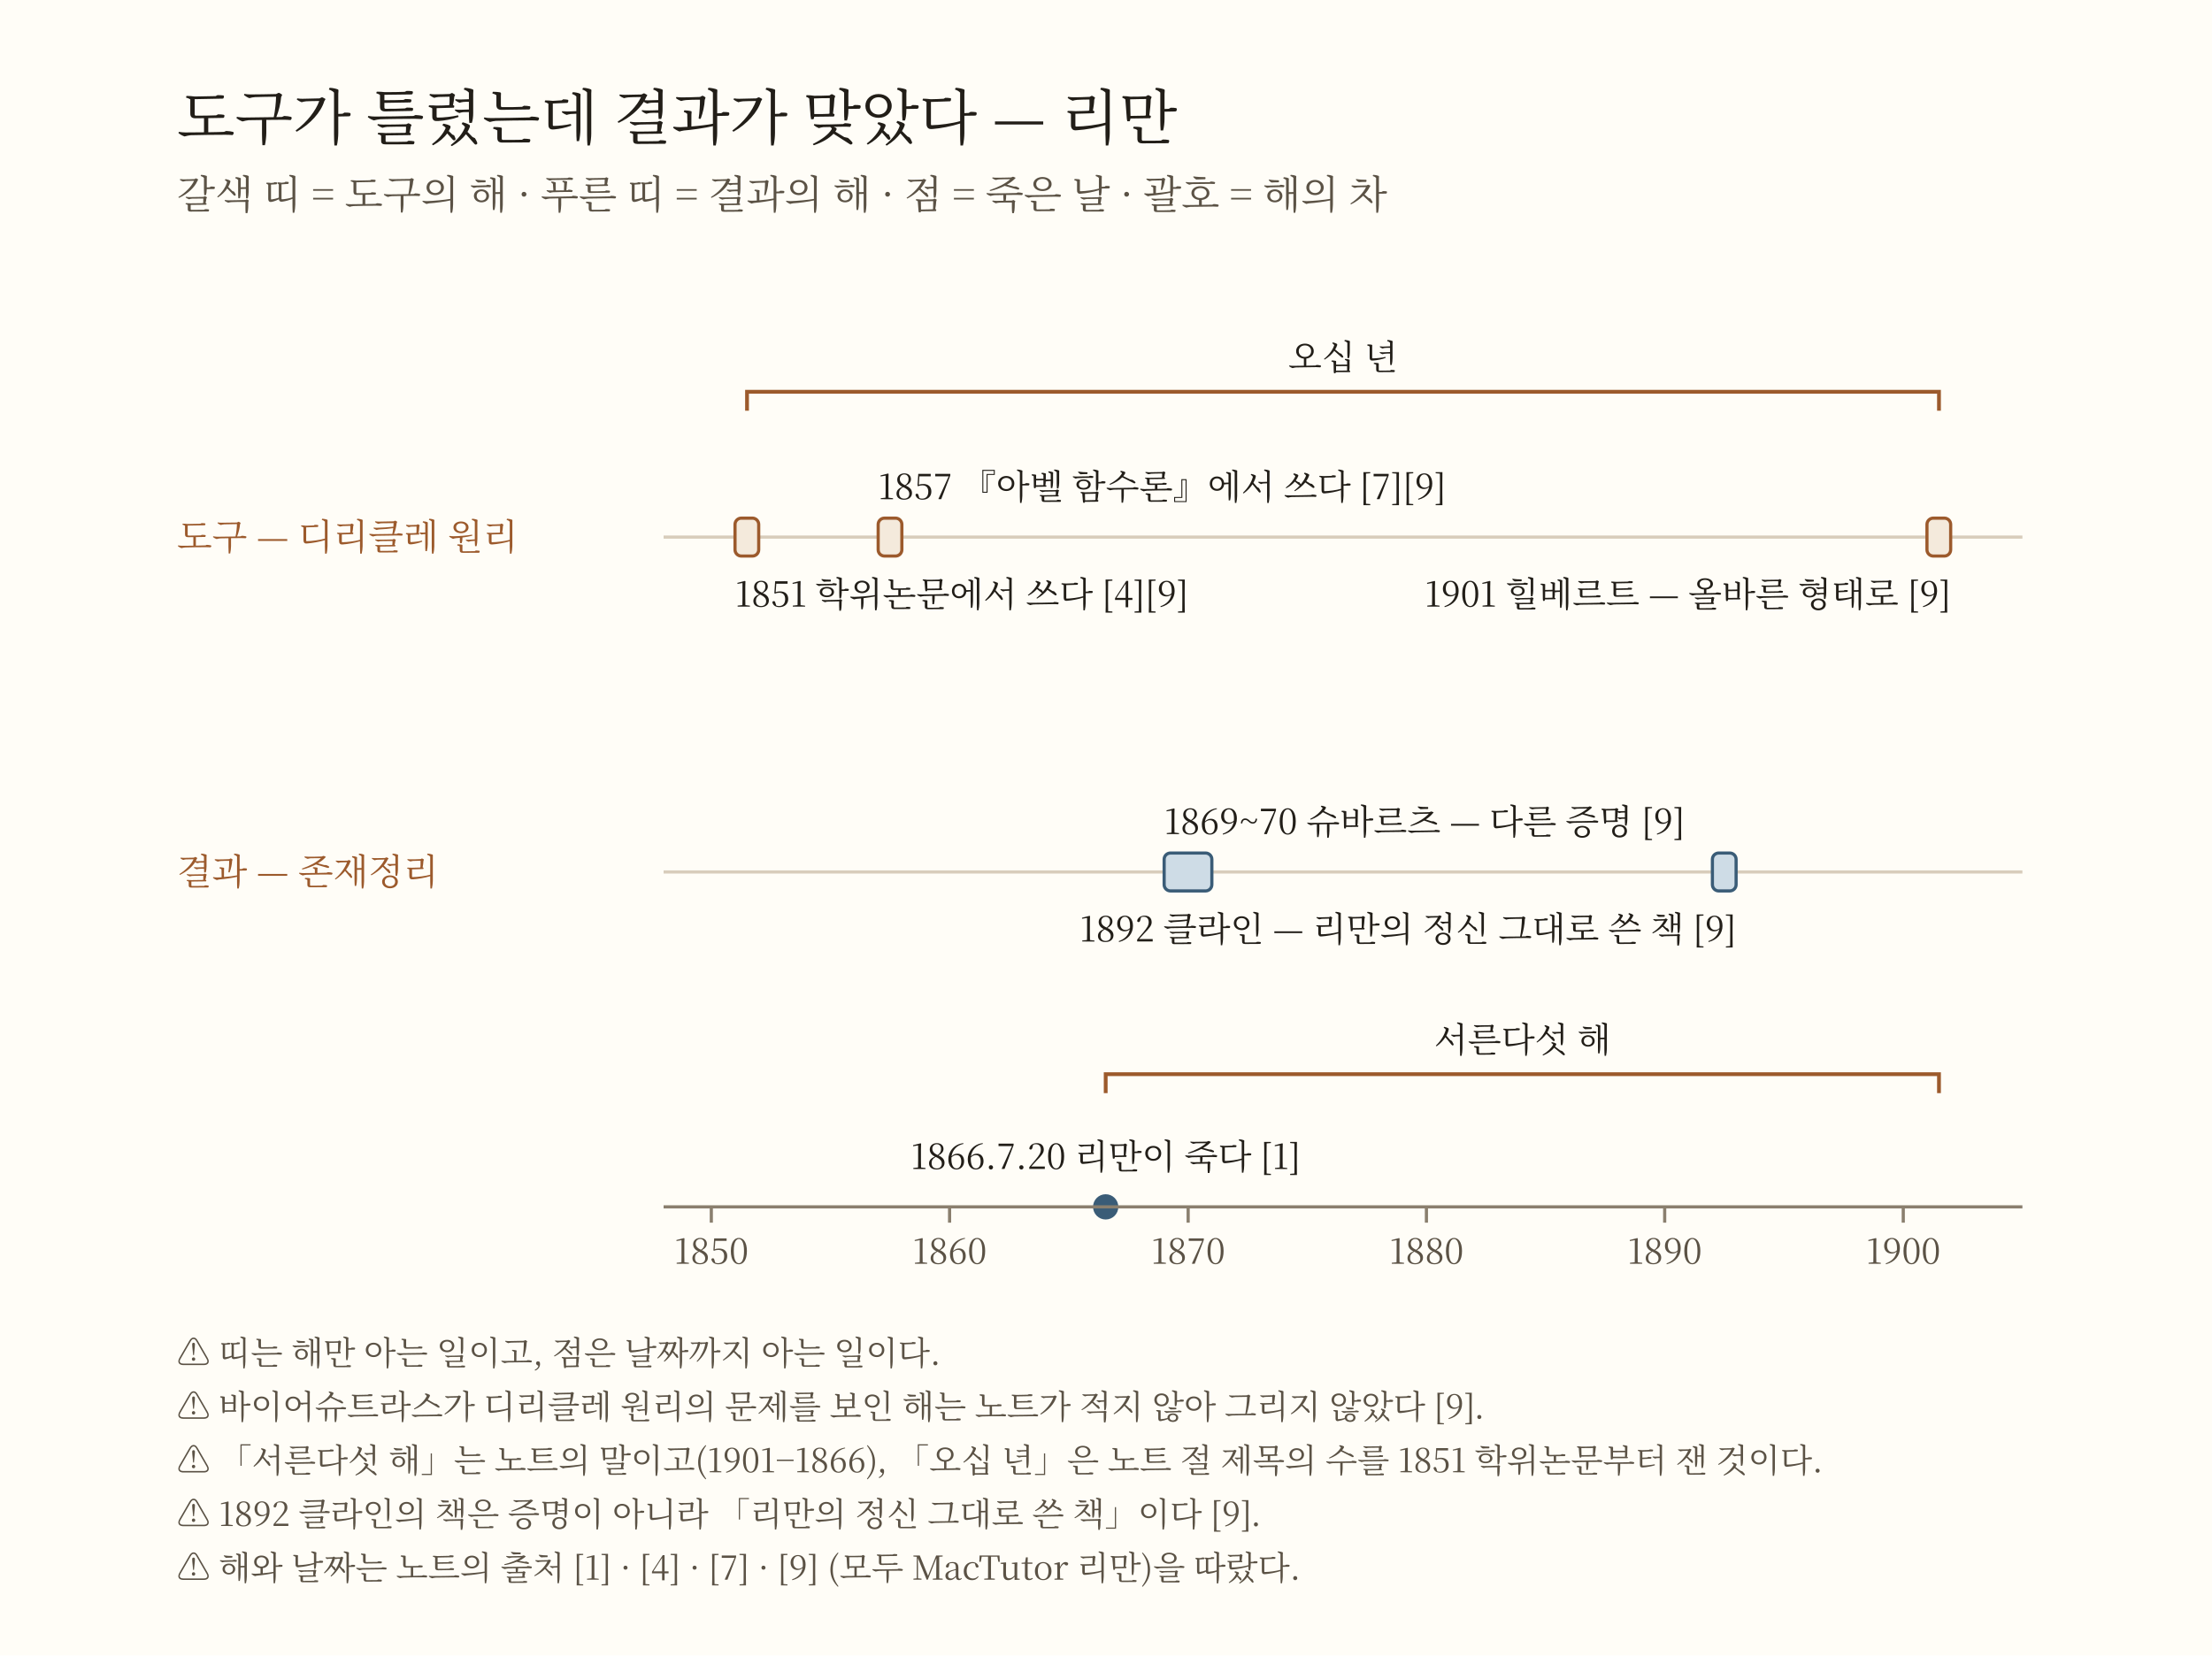
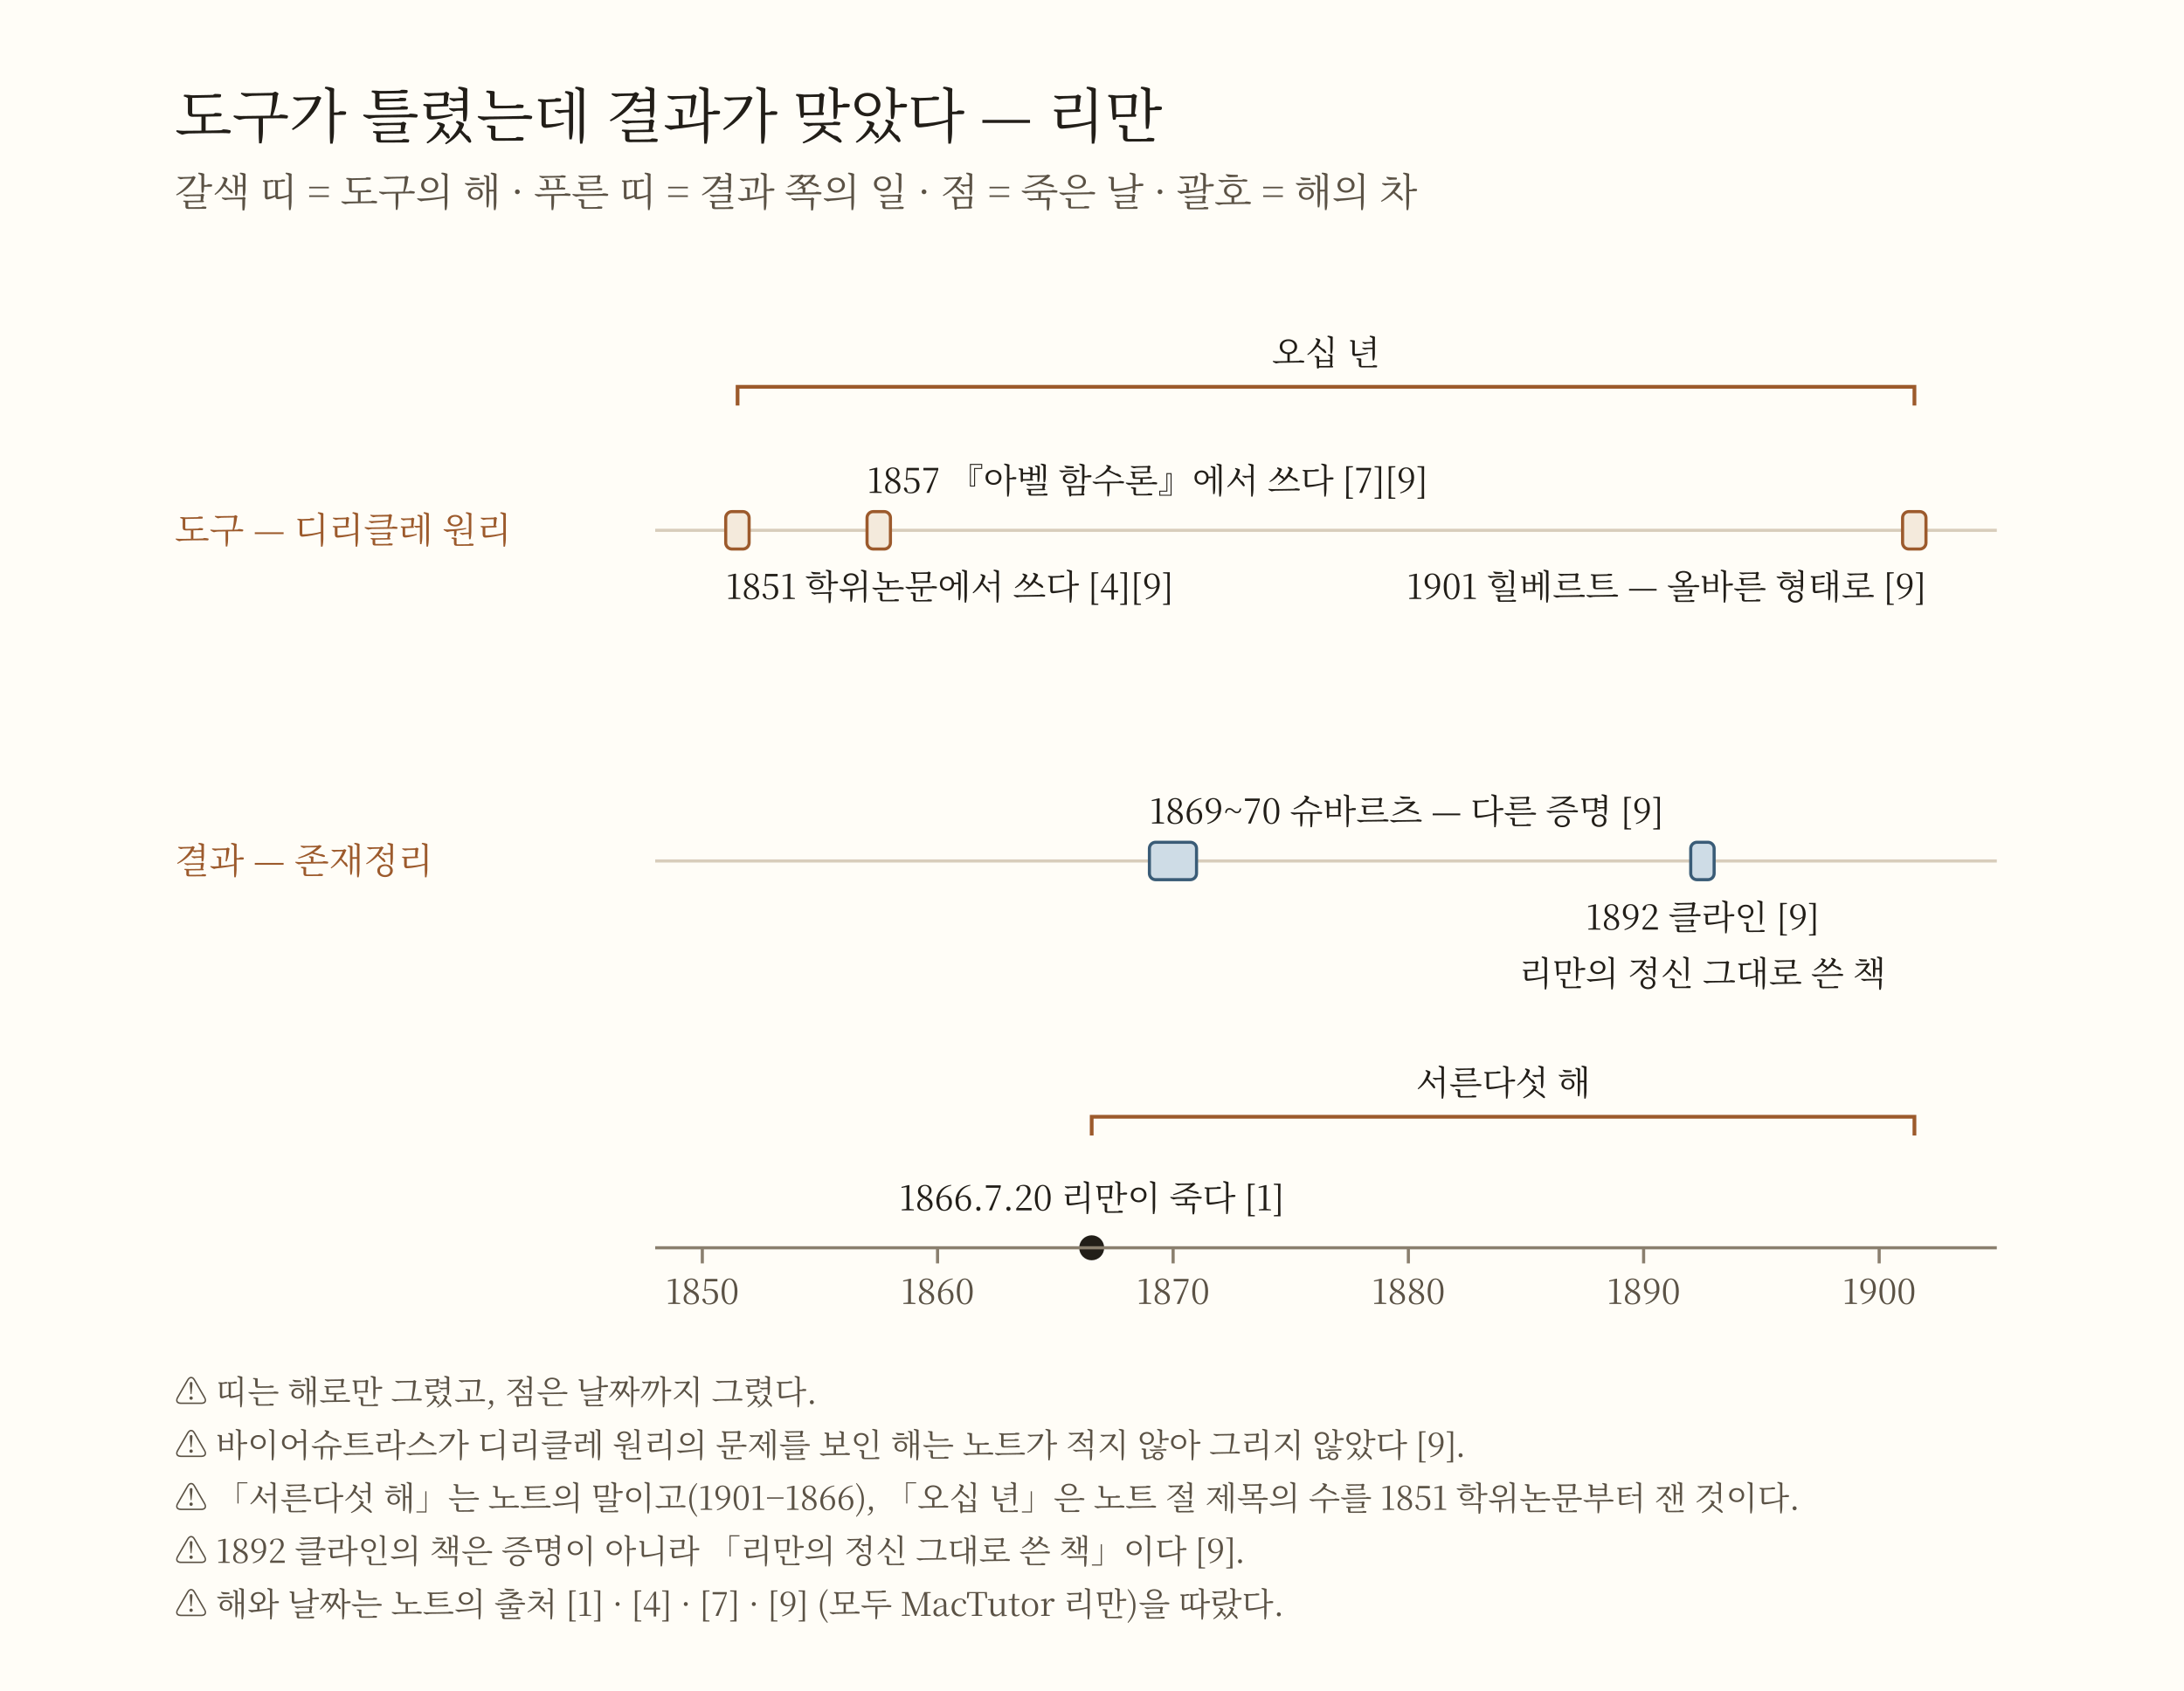
- <svg xmlns="http://www.w3.org/2000/svg" viewBox="0 0 700 524" width="700" height="524" role="img" aria-label="그림 위쪽에 「도구가 틀렸는데 결과가 맞았다 — 리만」이라는 표제가 있고 그 아래에 갈색 띠는 도구의 해, 푸른 띠는 결과의 해, 점은 죽은 날, 괄호는 해의 차라는 부호표가 있다. 가로축은 1848년부터 1905년까지의 해이고, 줄이 둘 있다. 줄 이름은 왼쪽 끝에 도구 — 디리클레 원리, 결과 — 존재정리라고 적혀 있다. 위 줄에는 갈색 띠가 셋 있다. 1851년 띠 아래에 1851 학위논문에서 쓰다, 1857년 띠 위 오른쪽에 1857 아벨 함수론에서 쓰다, 1901년 띠 아래 왼쪽에 1901 힐베르트, 올바른 형태로라고 적혀 있다. 위 줄 위에는 1851년 띠 가운데에서 1901년 띠 가운데까지 걸친 괄호가 있고 오십 년이라고 적혀 있다. 아래 줄에는 푸른 띠가 둘 있다. 1869년부터 1870년까지 두 해에 걸친 띠 위에 1869~70 슈바르츠, 다른 증명이라고 적혀 있고, 1892년 띠 아래 왼쪽에 1892 클라인, 리만의 정신 그대로 쓴 책이라고 적혀 있다. 가로축 위 1866년 자리에 점이 있고 그 위에 1866.7.20 리만이 죽다라고 적혀 있다. 그 라벨 바로 위에서 시작해 1901년 띠 가운데까지 걸친 괄호가 있고 서른다섯 해라고 적혀 있다. 아래에 단서가 다섯 줄 있다. 첫째, 띠는 해만 아는 일이고 점은 날짜까지 아는 일이다. 둘째, 바이어슈트라스가 디리클레 원리의 문제를 보인 해는 노트가 적지 않아 그리지 않았다. 셋째, 서른다섯 해는 노트의 말이고, 오십 년은 노트 절 제목의 수를 1851 학위논문부터 잰 것이다. 넷째, 1892 클라인의 책은 증명이 아니라 리만의 정신 그대로 쓴 책이다. 다섯째, 해와 날짜는 노트의 출처 1번, 4번, 7번, 9번을 따랐고 모두 MacTutor 리만이다.">
+ <svg xmlns="http://www.w3.org/2000/svg" viewBox="0 0 700 542" width="700" height="542" role="img" aria-label="그림 위쪽에 「도구가 틀렸는데 결과가 맞았다 — 리만」이라는 표제가 있고 그 아래에 갈색 띠는 도구의 해, 푸른 띠는 결과 쪽의 일, 점은 죽은 날, 괄호는 해의 차라는 부호표가 있다. 가로축은 1848년부터 1905년까지의 해이고, 줄이 둘 있다. 줄 이름은 왼쪽 끝에 도구 — 디리클레 원리, 결과 — 존재정리라고 적혀 있다. 위 줄에는 갈색 띠가 셋 있다. 1851년 띠 아래에 1851 학위논문에서 쓰다, 1857년 띠 위 오른쪽에 1857 아벨 함수론에서 쓰다, 1901년 띠 아래 왼쪽에 1901 힐베르트, 올바른 형태로라고 적혀 있다. 위 줄 위에는 1851년 띠 가운데에서 1901년 띠 가운데까지 걸친 괄호가 있고 오십 년이라고 적혀 있다. 아래 줄에는 푸른 띠가 둘 있다. 1869년부터 1870년까지 두 해에 걸친 띠 위에 1869~70 슈바르츠, 다른 증명이라고 적혀 있고, 1892년 띠 아래에 두 줄로 1892 클라인, 리만의 정신 그대로 쓴 책이라고 적혀 있다. 가로축 위 1866년 자리에 검은 점이 있고 그 위에 1866.7.20 리만이 죽다라고 적혀 있다. 그 라벨 바로 위에서 시작해 1901년 띠 가운데까지 걸친 괄호가 있고 서른다섯 해라고 적혀 있다. 아래에 단서가 다섯 줄 있다. 첫째, 띠는 해로만 그렸고 점은 날짜까지 그렸다. 둘째, 바이어슈트라스가 디리클레 원리의 문제를 보인 해는 노트가 적지 않아 그리지 않았다. 셋째, 서른다섯 해는 노트의 말이고, 오십 년은 노트 절 제목의 수를 1851 학위논문부터 잰 것이다. 넷째, 1892 클라인의 책은 증명이 아니라 리만의 정신 그대로 쓴 책이다. 다섯째, 해와 날짜는 노트의 출처 1번, 4번, 7번, 9번을 따랐고 모두 MacTutor 리만이다.">
  <style>
    text{font-family:EB Garamond, Georgia, 'Noto Serif KR', 'Noto Serif CJK KR', NanumMyeongjo, Batang, AppleMyungjo, serif;fill:#221E18;}
    .h1{font-size:19px;} .h2{font-size:12.5px;fill:#5B5245;}
    .grp{font-size:11.5px;fill:#9C5A2C;}
    .ev{font-size:11px;} .sm{font-size:10.5px;fill:#5B5245;} .yr{font-size:11px;fill:#5B5245;}
    .bg{fill:#FFFDF7;}
    .lane{stroke:#D8CDBB;stroke-width:1;}
-     .pt{fill:#3A5C77;}
+     .pt{fill:#221E18;}
    .band{fill:#F4EADC;stroke:#9C5A2C;stroke-width:1;}
    .band2{fill:#CEDCE6;stroke:#3A5C77;stroke-width:1;}
    .brk{stroke:#9C5A2C;stroke-width:1.2;fill:none;}
    .axis{stroke:#8A7F6E;stroke-width:1;}
    .warn{font-size:10.5px;fill:#5B5245;}
  </style>
-   <rect class="bg" x="0" y="0" width="700" height="524" />
+   <rect class="bg" x="0" y="0" width="700" height="542" />
  <text class="h1" x="56" y="44">도구가 틀렸는데 결과가 맞았다 — 리만</text>
-   <text class="h2" x="56" y="66">갈색 띠 = 도구의 해 · 푸른 띠 = 결과의 해 · 점 = 죽은 날 · 괄호 = 해의 차</text>
+   <text class="h2" x="56" y="66">갈색 띠 = 도구의 해 · 푸른 띠 = 결과 쪽의 일 · 점 = 죽은 날 · 괄호 = 해의 차</text>
  <line class="lane" x1="210" y1="170" x2="640" y2="170" />
  <text class="grp" x="56.0" y="174" text-anchor="start">도구 — 디리클레 원리</text>
  <line class="lane" x1="210" y1="276" x2="640" y2="276" />
  <text class="grp" x="56.0" y="280" text-anchor="start">결과 — 존재정리</text>
-   <circle class="pt" cx="349.9" cy="382" r="4" />
-   <text class="ev" x="349.9" y="370" text-anchor="middle">1866.7.20 리만이 죽다 [1]</text>
+   <circle class="pt" cx="349.9" cy="400" r="4" />
+   <text class="ev" x="349.9" y="388" text-anchor="middle">1866.7.20 리만이 죽다 [1]</text>
  <rect class="band" x="232.6" y="164" width="7.5" height="12" rx="2" />
  <text class="ev" x="232.6" y="192" text-anchor="start">1851 학위논문에서 쓰다 [4][9]</text>
  <rect class="band" x="277.9" y="164" width="7.5" height="12" rx="2" />
  <text class="ev" x="277.9" y="158" text-anchor="start">1857 『아벨 함수론』에서 쓰다 [7][9]</text>
  <rect class="band" x="609.8" y="164" width="7.5" height="12" rx="2" />
  <text class="ev" x="617.4" y="192" text-anchor="end">1901 힐베르트 — 올바른 형태로 [9]</text>
  <rect class="band2" x="368.4" y="270" width="15.1" height="12" rx="2" />
  <text class="ev" x="368.4" y="264" text-anchor="start">1869~70 슈바르츠 — 다른 증명 [9]</text>
  <rect class="band2" x="541.9" y="270" width="7.5" height="12" rx="2" />
-   <text class="ev" x="549.5" y="298" text-anchor="end">1892 클라인 — 리만의 정신 그대로 쓴 책 [9]</text>
-   <path class="brk" d="M349.9,346 V340 H613.6 V346" />
-   <text class="ev" x="481.8" y="333" text-anchor="middle">서른다섯 해</text>
+   <text class="ev" x="545.7" y="298" text-anchor="middle">1892 클라인 [9]</text>
+   <text class="ev" x="545.7" y="316" text-anchor="middle">리만의 정신 그대로 쓴 책</text>
+   <path class="brk" d="M349.9,364 V358 H613.6 V364" />
+   <text class="ev" x="481.8" y="351" text-anchor="middle">서른다섯 해</text>
  <path class="brk" d="M236.4,130 V124 H613.6 V130" />
  <text class="ev" x="425.0" y="117" text-anchor="middle">오십 년</text>
-   <line class="axis" x1="210" y1="382" x2="640" y2="382" />
-   <line class="axis" x1="225.1" y1="382" x2="225.1" y2="387" />
-   <text class="yr" x="225.1" y="400" text-anchor="middle">1850</text>
-   <line class="axis" x1="300.5" y1="382" x2="300.5" y2="387" />
-   <text class="yr" x="300.5" y="400" text-anchor="middle">1860</text>
-   <line class="axis" x1="376.0" y1="382" x2="376.0" y2="387" />
-   <text class="yr" x="376.0" y="400" text-anchor="middle">1870</text>
-   <line class="axis" x1="451.4" y1="382" x2="451.4" y2="387" />
-   <text class="yr" x="451.4" y="400" text-anchor="middle">1880</text>
-   <line class="axis" x1="526.8" y1="382" x2="526.8" y2="387" />
-   <text class="yr" x="526.8" y="400" text-anchor="middle">1890</text>
-   <line class="axis" x1="602.3" y1="382" x2="602.3" y2="387" />
-   <text class="yr" x="602.3" y="400" text-anchor="middle">1900</text>
-   <text class="warn" x="56" y="432">⚠ 띠는 해만 아는 일이고, 점은 날짜까지 아는 일이다.</text>
-   <text class="warn" x="56" y="449">⚠ 바이어슈트라스가 디리클레 원리의 문제를 보인 해는 노트가 적지 않아 그리지 않았다 [9].</text>
-   <text class="warn" x="56" y="466">⚠ 「서른다섯 해」는 노트의 말이고(1901−1866), 「오십 년」은 노트 절 제목의 수를 1851 학위논문부터 잰 것이다.</text>
-   <text class="warn" x="56" y="483">⚠ 1892 클라인의 책은 증명이 아니라 「리만의 정신 그대로 쓴 책」이다 [9].</text>
-   <text class="warn" x="56" y="500">⚠ 해와 날짜는 노트의 출처 [1] · [4] · [7] · [9] (모두 MacTutor 리만)을 따랐다.</text>
+   <line class="axis" x1="210" y1="400" x2="640" y2="400" />
+   <line class="axis" x1="225.1" y1="400" x2="225.1" y2="405" />
+   <text class="yr" x="225.1" y="418" text-anchor="middle">1850</text>
+   <line class="axis" x1="300.5" y1="400" x2="300.5" y2="405" />
+   <text class="yr" x="300.5" y="418" text-anchor="middle">1860</text>
+   <line class="axis" x1="376.0" y1="400" x2="376.0" y2="405" />
+   <text class="yr" x="376.0" y="418" text-anchor="middle">1870</text>
+   <line class="axis" x1="451.4" y1="400" x2="451.4" y2="405" />
+   <text class="yr" x="451.4" y="418" text-anchor="middle">1880</text>
+   <line class="axis" x1="526.8" y1="400" x2="526.8" y2="405" />
+   <text class="yr" x="526.8" y="418" text-anchor="middle">1890</text>
+   <line class="axis" x1="602.3" y1="400" x2="602.3" y2="405" />
+   <text class="yr" x="602.3" y="418" text-anchor="middle">1900</text>
+   <text class="warn" x="56" y="450">⚠ 띠는 해로만 그렸고, 점은 날짜까지 그렸다.</text>
+   <text class="warn" x="56" y="467">⚠ 바이어슈트라스가 디리클레 원리의 문제를 보인 해는 노트가 적지 않아 그리지 않았다 [9].</text>
+   <text class="warn" x="56" y="484">⚠ 「서른다섯 해」는 노트의 말이고(1901−1866), 「오십 년」은 노트 절 제목의 수를 1851 학위논문부터 잰 것이다.</text>
+   <text class="warn" x="56" y="501">⚠ 1892 클라인의 책은 증명이 아니라 「리만의 정신 그대로 쓴 책」이다 [9].</text>
+   <text class="warn" x="56" y="518">⚠ 해와 날짜는 노트의 출처 [1] · [4] · [7] · [9] (모두 MacTutor 리만)을 따랐다.</text>
</svg>
